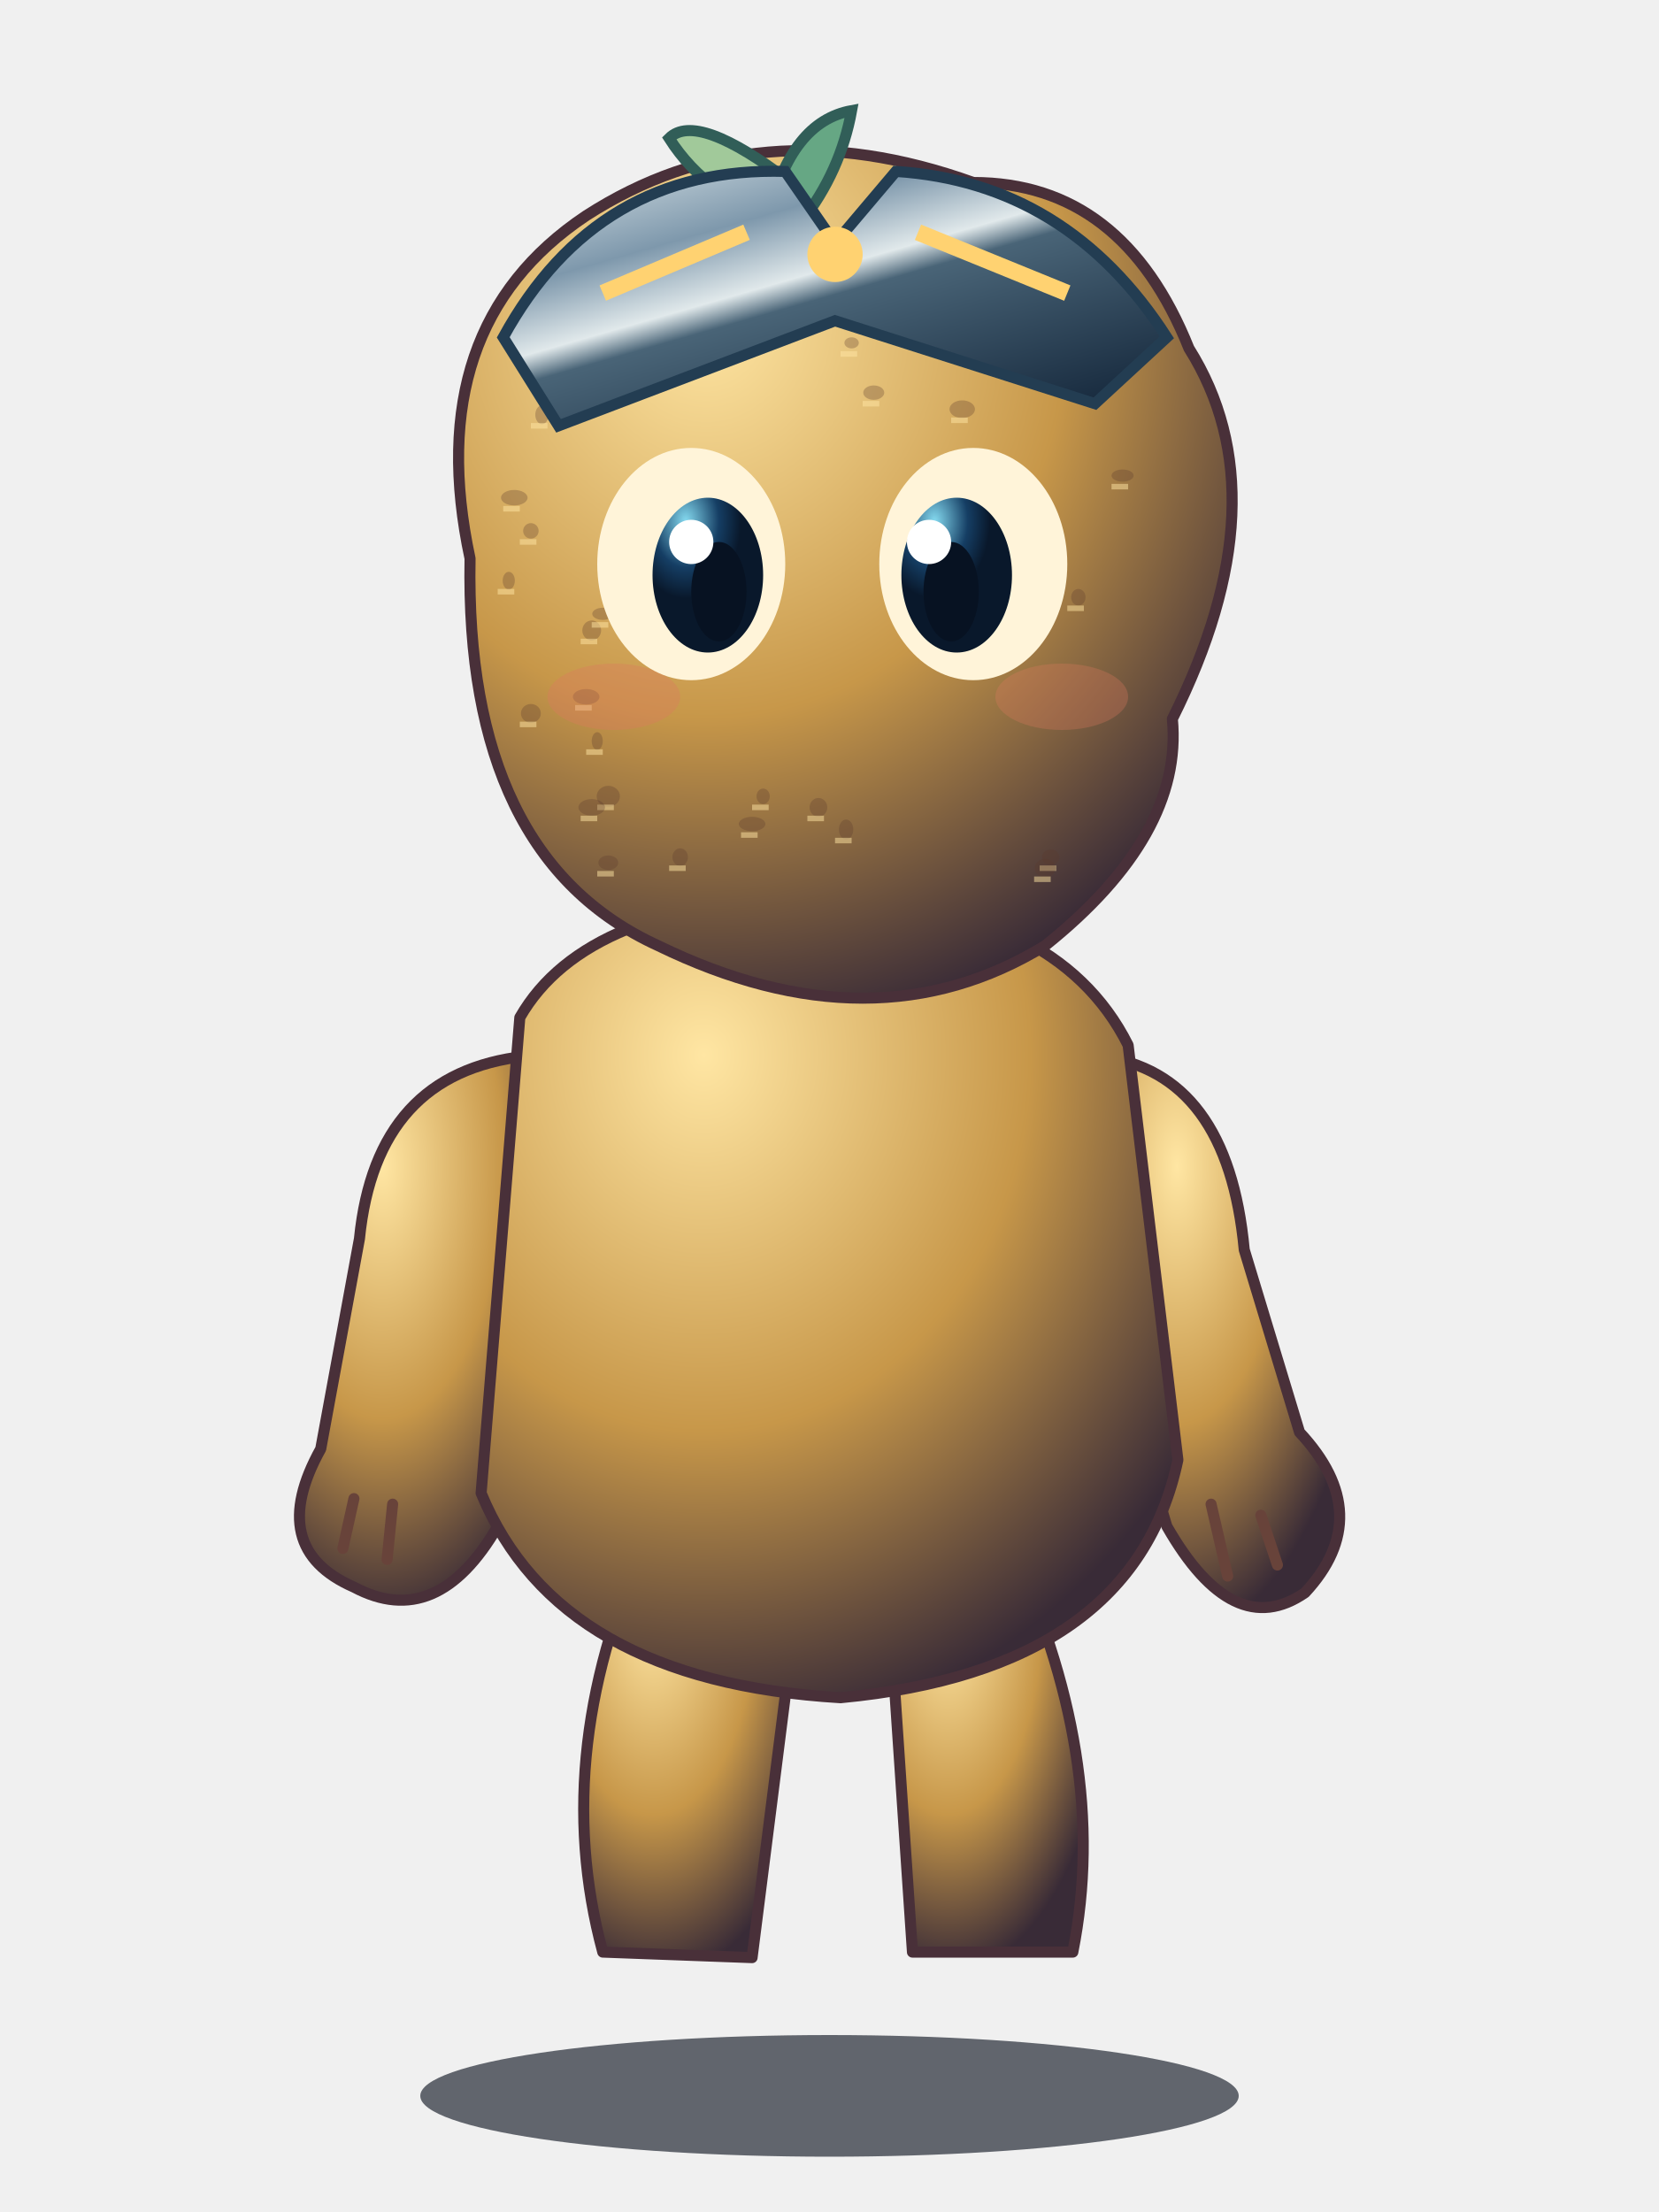
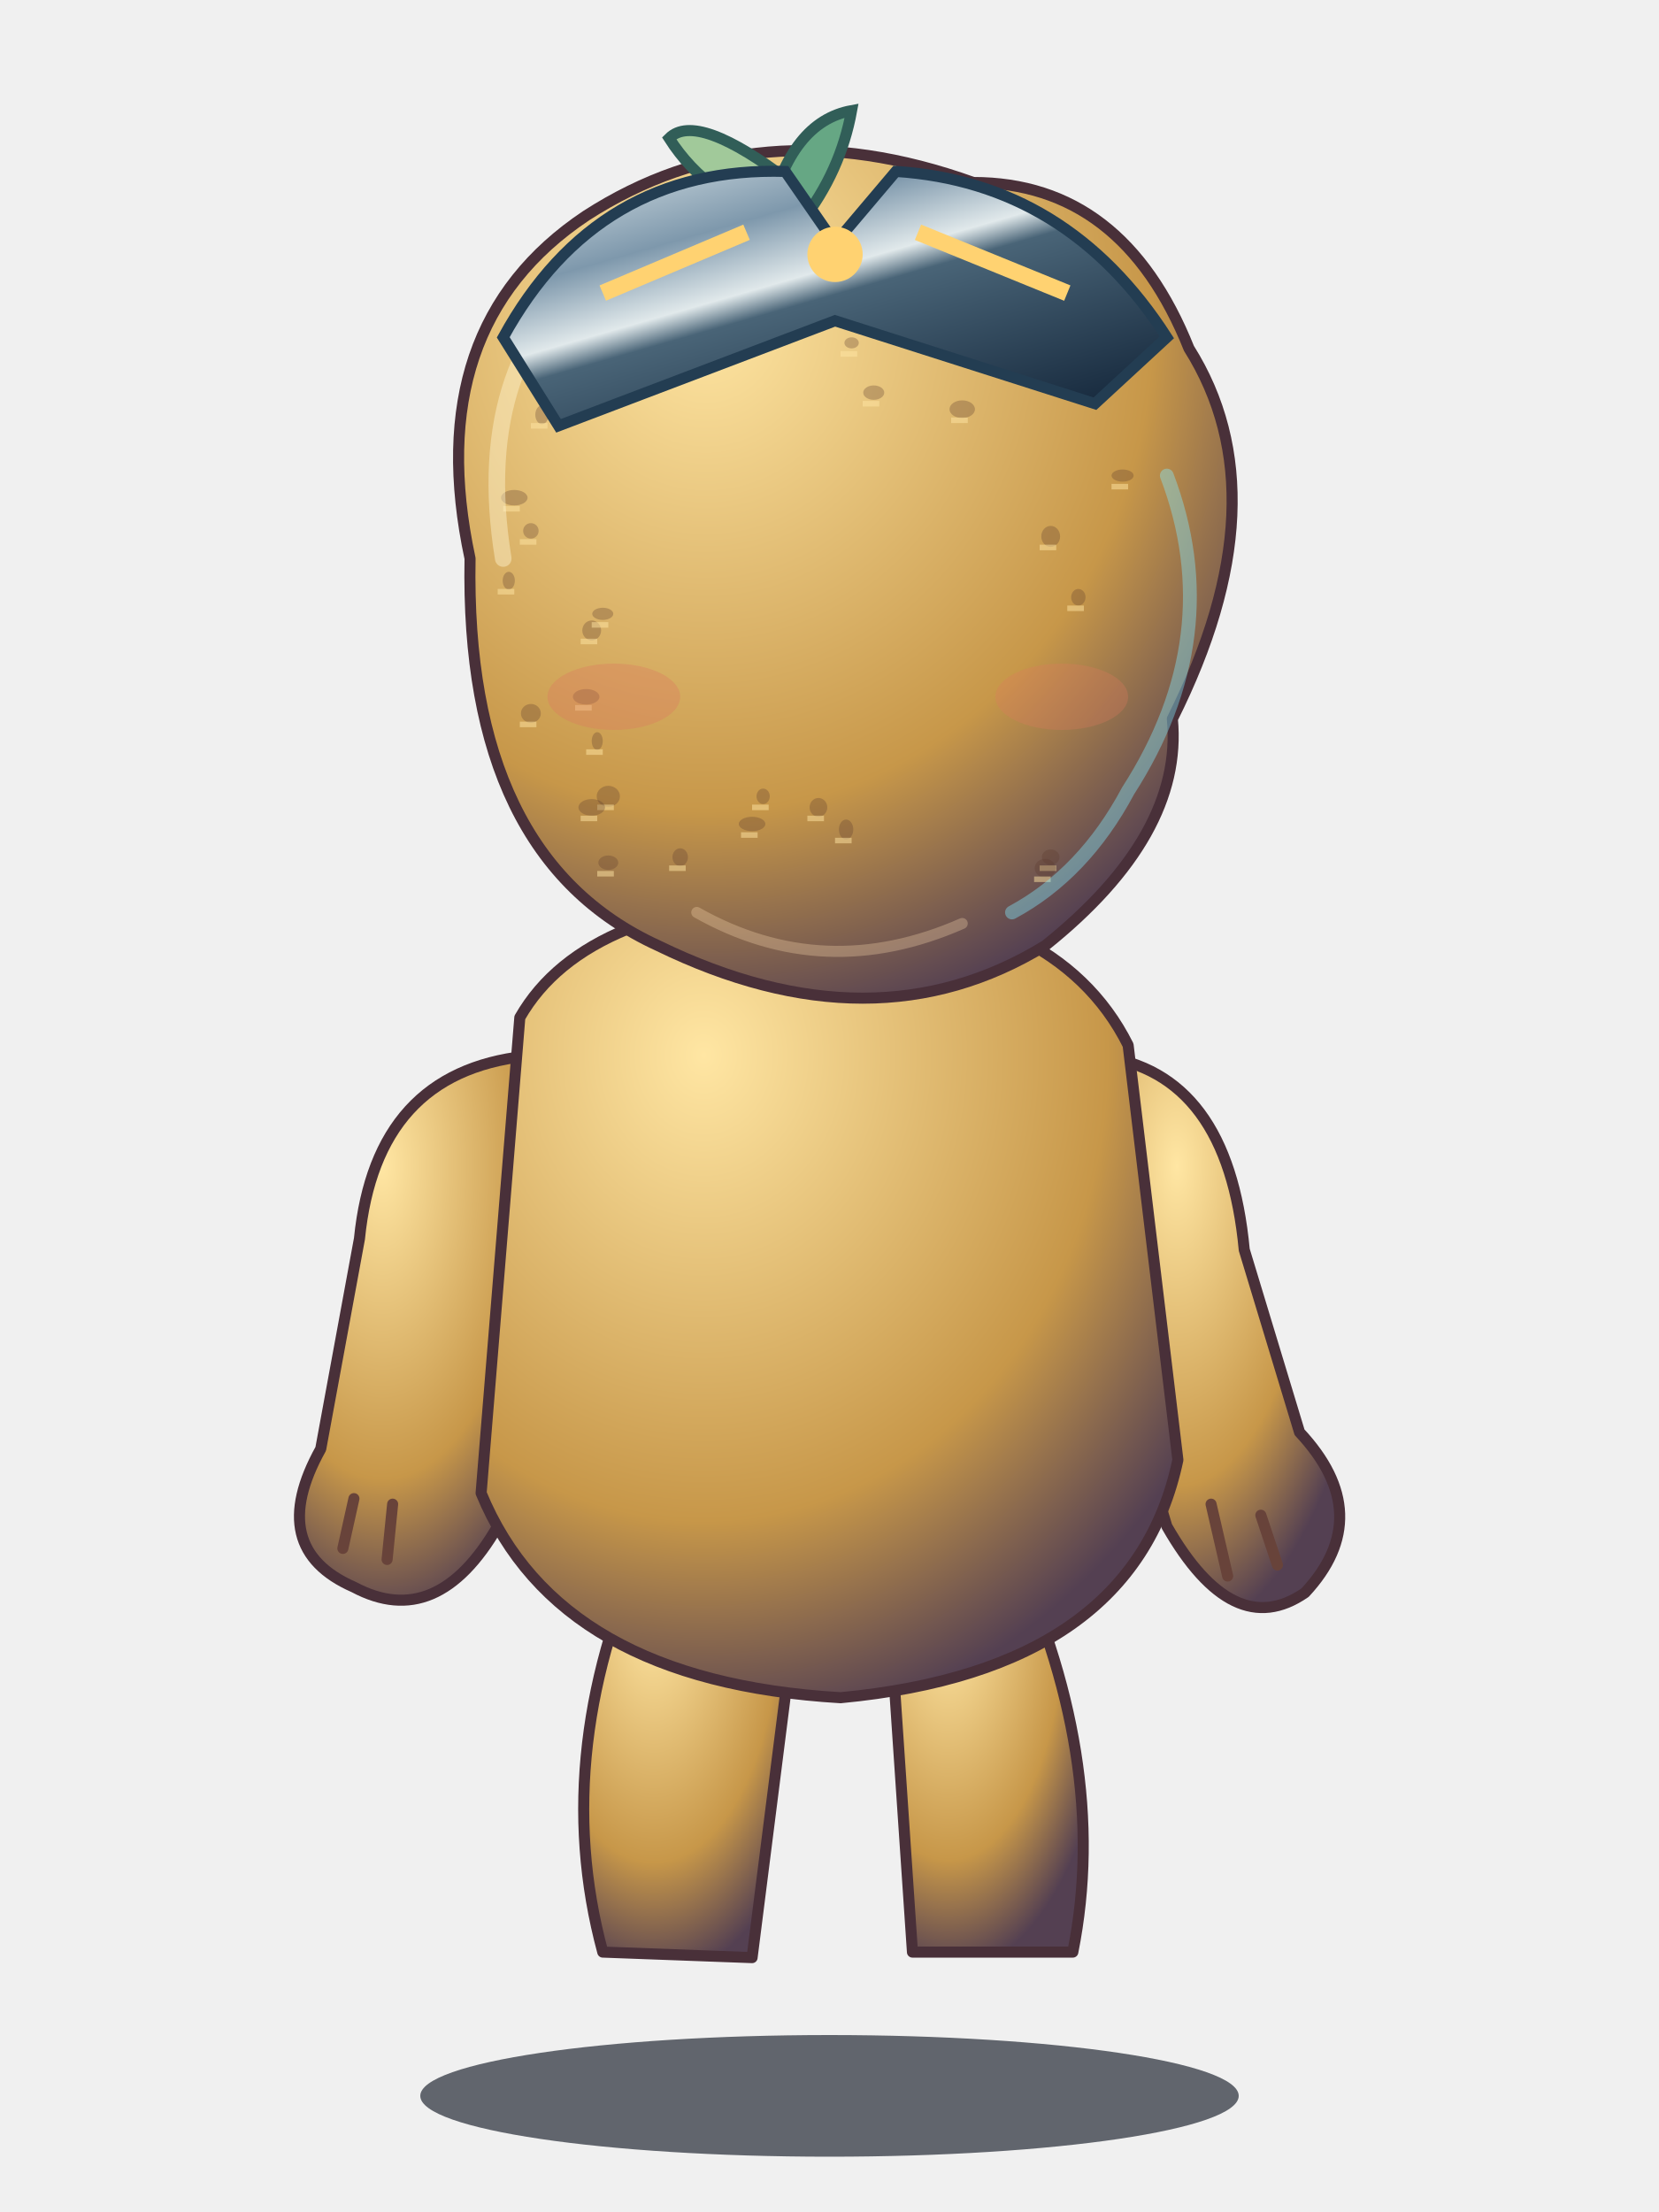
<svg xmlns="http://www.w3.org/2000/svg" viewBox="0 0 300 400">
  <defs>
    <radialGradient id="skin" cx=".32" cy=".2" r=".85">
      <stop stop-color="#ffe6a3" />
-       <stop offset=".55" stop-color="#c79749" />
-       <stop offset="1" stop-color="#392b37" />
+       <stop offset=".68" stop-color="#c79749" />
+       <stop offset="1" stop-color="#544052" />
    </radialGradient>
    <linearGradient id="cloth" x2=".8" y2="1">
      <stop stop-color="#3d5b75" />
      <stop offset=".5" stop-color="#253648" />
      <stop offset="1" stop-color="#101b2d" />
    </linearGradient>
    <linearGradient id="metal" x2=".75" y2="1">
      <stop stop-color="#dce6e9" />
      <stop offset=".3" stop-color="#7e98ac" />
      <stop offset=".48" stop-color="#e1e9eb" />
      <stop offset=".55" stop-color="#496477" />
      <stop offset="1" stop-color="#192c40" />
    </linearGradient>
    <linearGradient id="trim" x2="1" y2="1">
      <stop stop-color="#edfcff" />
      <stop offset=".4" stop-color="#ffd271" />
      <stop offset="1" stop-color="#287c9f" />
    </linearGradient>
    <linearGradient id="leather" x2=".8" y2="1">
      <stop stop-color="#c59269" />
      <stop offset=".5" stop-color="#855339" />
      <stop offset="1" stop-color="#392722" />
    </linearGradient>
    <linearGradient id="hair" x2=".3" y2="1">
      <stop stop-color="#8f5a36" />
      <stop offset=".6" stop-color="#492b25" />
      <stop offset="1" stop-color="#241b22" />
    </linearGradient>
    <radialGradient id="lens" cx=".3" cy=".15">
      <stop stop-color="#84d9ef" />
      <stop offset=".6" stop-color="#153e64" />
      <stop offset="1" stop-color="#09182b" />
    </radialGradient>
  </defs>
  <ellipse cx="150" cy="379" rx="74" ry="11" fill="#020916" opacity=".6" />
  <g stroke="#493039" stroke-width="2" stroke-linejoin="round">
    <path d="M118 276Q99 316 109 353L136 354L145 283Z" fill="url(#skin)" />
    <path d="M160 279L165 353L194 353Q201 318 182 278Z" fill="url(#skin)" />
    <path d="M95 191Q68 194 65 224L58 262Q48 280 64 287Q79 295 90 276L101 235Z" fill="url(#skin)" />
    <path d="M199 191Q222 194 225 226L235 259Q249 274 236 288Q223 297 211 276L199 236Z" fill="url(#skin)" />
    <path d="M94 184Q106 163 148 162Q191 163 204 189L213 264Q205 302 152 307Q101 304 87 270Z" fill="url(#skin)" />
    <path d="M85 101Q76 59 106 39Q137 19 176 33Q203 33 215 63Q232 90 212 130Q214 151 189 171Q158 190 119 171Q84 155 85 101Z" fill="url(#skin)" />
  </g>
  <ellipse cx="153" cy="150" rx="1.3" ry="1.8" fill="#59392d" opacity=".3" />
  <path d="M151 152l3 0" stroke="#ffe6a3" opacity=".5" />
  <ellipse cx="195" cy="108" rx="1.3" ry="1.5" fill="#59392d" opacity=".3" />
  <path d="M193 110l3 0" stroke="#ffe6a3" opacity=".5" />
  <ellipse cx="93" cy="90" rx="2.4" ry="1.4" fill="#59392d" opacity=".3" />
  <path d="M91 92l3 0" stroke="#ffe6a3" opacity=".5" />
  <ellipse cx="110" cy="144" rx="2.1" ry="1.9" fill="#59392d" opacity=".3" />
  <path d="M108 146l3 0" stroke="#ffe6a3" opacity=".5" />
  <ellipse cx="180" cy="48" rx="1.7" ry="2.0" fill="#59392d" opacity=".3" />
  <path d="M178 50l3 0" stroke="#ffe6a3" opacity=".5" />
  <ellipse cx="190" cy="155" rx="1.6" ry="1.4" fill="#59392d" opacity=".3" />
  <path d="M188 157l3 0" stroke="#ffe6a3" opacity=".5" />
  <ellipse cx="106" cy="126" rx="2.4" ry="1.4" fill="#59392d" opacity=".3" />
  <path d="M104 128l3 0" stroke="#ffe6a3" opacity=".5" />
  <ellipse cx="107" cy="146" rx="2.4" ry="1.5" fill="#59392d" opacity=".3" />
  <path d="M105 148l3 0" stroke="#ffe6a3" opacity=".5" />
  <ellipse cx="154" cy="62" rx="1.3" ry="1.0" fill="#59392d" opacity=".3" />
  <path d="M152 64l3 0" stroke="#ffe6a3" opacity=".5" />
  <ellipse cx="122" cy="52" rx="2.2" ry="1.2" fill="#59392d" opacity=".3" />
  <path d="M120 54l3 0" stroke="#ffe6a3" opacity=".5" />
  <ellipse cx="189" cy="157" rx="1.9" ry="1.7" fill="#59392d" opacity=".3" />
  <path d="M187 159l3 0" stroke="#ffe6a3" opacity=".5" />
  <ellipse cx="107" cy="114" rx="1.7" ry="1.8" fill="#59392d" opacity=".3" />
  <path d="M105 116l3 0" stroke="#ffe6a3" opacity=".5" />
  <ellipse cx="110" cy="156" rx="1.8" ry="1.3" fill="#59392d" opacity=".3" />
  <path d="M108 158l3 0" stroke="#ffe6a3" opacity=".5" />
  <ellipse cx="126" cy="46" rx="2.3" ry="1.2" fill="#59392d" opacity=".3" />
  <path d="M124 48l3 0" stroke="#ffe6a3" opacity=".5" />
  <ellipse cx="92" cy="105" rx="1.1" ry="1.6" fill="#59392d" opacity=".3" />
  <path d="M90 107l3 0" stroke="#ffe6a3" opacity=".5" />
  <ellipse cx="158" cy="71" rx="1.9" ry="1.3" fill="#59392d" opacity=".3" />
  <path d="M156 73l3 0" stroke="#ffe6a3" opacity=".5" />
  <ellipse cx="171" cy="57" rx="1.3" ry="1.2" fill="#59392d" opacity=".3" />
  <path d="M169 59l3 0" stroke="#ffe6a3" opacity=".5" />
  <ellipse cx="136" cy="149" rx="2.4" ry="1.3" fill="#59392d" opacity=".3" />
  <path d="M134 151l3 0" stroke="#ffe6a3" opacity=".5" />
  <ellipse cx="123" cy="56" rx="1.3" ry="1.9" fill="#59392d" opacity=".3" />
  <path d="M121 58l3 0" stroke="#ffe6a3" opacity=".5" />
  <ellipse cx="96" cy="129" rx="1.8" ry="1.7" fill="#59392d" opacity=".3" />
  <path d="M94 131l3 0" stroke="#ffe6a3" opacity=".5" />
  <ellipse cx="167" cy="44" rx="2.3" ry="1.5" fill="#59392d" opacity=".3" />
  <path d="M165 46l3 0" stroke="#ffe6a3" opacity=".5" />
  <ellipse cx="123" cy="155" rx="1.4" ry="1.6" fill="#59392d" opacity=".3" />
  <path d="M121 157l3 0" stroke="#ffe6a3" opacity=".5" />
  <ellipse cx="148" cy="146" rx="1.6" ry="1.7" fill="#59392d" opacity=".3" />
  <path d="M146 148l3 0" stroke="#ffe6a3" opacity=".5" />
  <ellipse cx="128" cy="49" rx="2.3" ry="1.7" fill="#59392d" opacity=".3" />
  <path d="M126 51l3 0" stroke="#ffe6a3" opacity=".5" />
  <ellipse cx="96" cy="96" rx="1.4" ry="1.4" fill="#59392d" opacity=".3" />
  <path d="M94 98l3 0" stroke="#ffe6a3" opacity=".5" />
  <ellipse cx="203" cy="86" rx="2.0" ry="1.1" fill="#59392d" opacity=".3" />
  <path d="M201 88l3 0" stroke="#ffe6a3" opacity=".5" />
  <ellipse cx="98" cy="75" rx="1.2" ry="1.7" fill="#59392d" opacity=".3" />
  <path d="M96 77l3 0" stroke="#ffe6a3" opacity=".5" />
  <ellipse cx="138" cy="144" rx="1.2" ry="1.4" fill="#59392d" opacity=".3" />
  <path d="M136 146l3 0" stroke="#ffe6a3" opacity=".5" />
  <ellipse cx="190" cy="97" rx="1.7" ry="1.9" fill="#59392d" opacity=".3" />
  <path d="M188 99l3 0" stroke="#ffe6a3" opacity=".5" />
  <ellipse cx="109" cy="111" rx="1.9" ry="1.1" fill="#59392d" opacity=".3" />
  <path d="M107 113l3 0" stroke="#ffe6a3" opacity=".5" />
  <ellipse cx="108" cy="134" rx="1.0" ry="1.6" fill="#59392d" opacity=".3" />
  <path d="M106 136l3 0" stroke="#ffe6a3" opacity=".5" />
  <ellipse cx="174" cy="74" rx="2.3" ry="1.6" fill="#59392d" opacity=".3" />
  <path d="M172 76l3 0" stroke="#ffe6a3" opacity=".5" />
  <ellipse cx="109" cy="60" rx="1.2" ry="1.4" fill="#59392d" opacity=".3" />
  <path d="M107 62l3 0" stroke="#ffe6a3" opacity=".5" />
  <ellipse cx="115" cy="46" rx="2.0" ry="1.8" fill="#59392d" opacity=".3" />
  <path d="M113 48l3 0" stroke="#ffe6a3" opacity=".5" />
  <path d="M100 70Q99 52 121 45" stroke="#fff6d9" opacity=".38" stroke-width="7" stroke-linecap="round" fill="none" />
+   <path d="M91 101Q85 64 110 46" fill="none" stroke="#fff4ce" stroke-width="3" stroke-linecap="round" opacity=".45" />
+   <path d="M211 86Q222 115 204 143Q196 158 183 165" fill="none" stroke="#82ecff" stroke-width="2.5" stroke-linecap="round" opacity=".4" />
+   <path d="M126 165Q149 178 174 167" fill="none" stroke="#ffdfb1" stroke-width="2" stroke-linecap="round" opacity=".3" />
  <ellipse cx="111" cy="126" rx="12" ry="6" fill="#dc785e" opacity=".35" />
  <ellipse cx="192" cy="126" rx="12" ry="6" fill="#dc785e" opacity=".3" />
-   <g>
-     <ellipse cx="125" cy="102" rx="17" ry="21" fill="#fff4d9" />
-     <ellipse cx="176" cy="102" rx="17" ry="21" fill="#fff4d9" />
-     <ellipse cx="128" cy="104" rx="10" ry="14" fill="url(#lens)" />
-     <ellipse cx="173" cy="104" rx="10" ry="14" fill="url(#lens)" />
-     <ellipse cx="130" cy="107" rx="5" ry="9" fill="#071222" />
-     <ellipse cx="172" cy="107" rx="5" ry="9" fill="#071222" />
-     <circle cx="125" cy="98" r="4" fill="white" />
-     <circle cx="168" cy="98" r="4" fill="white" />
-   </g>
  <path d="M64 271l-2 9m9-8-1 10m158-8 3 9m-12-11 3 13" stroke="#68433a" stroke-width="2" stroke-linecap="round" />
  <path d="M139 39Q143 22 154 20Q152 31 145 40" fill="#66a784" stroke="#315e58" stroke-width="2" />
  <path d="M143 33Q126 20 121 25Q128 36 142 40" fill="#a1c99a" stroke="#315e58" stroke-width="2" />
  <path d="M91 61Q108 30 142 31L151 44L162 31Q193 33 211 61L198 73L151 58L101 77Z" fill="url(#metal)" stroke="#233d52" stroke-width="2" />
  <path d="M109 53L135 42m31 0 27 11" stroke="#ffd271" stroke-width="3" />
  <circle cx="151" cy="46" r="5" fill="#ffd271" />
</svg>
